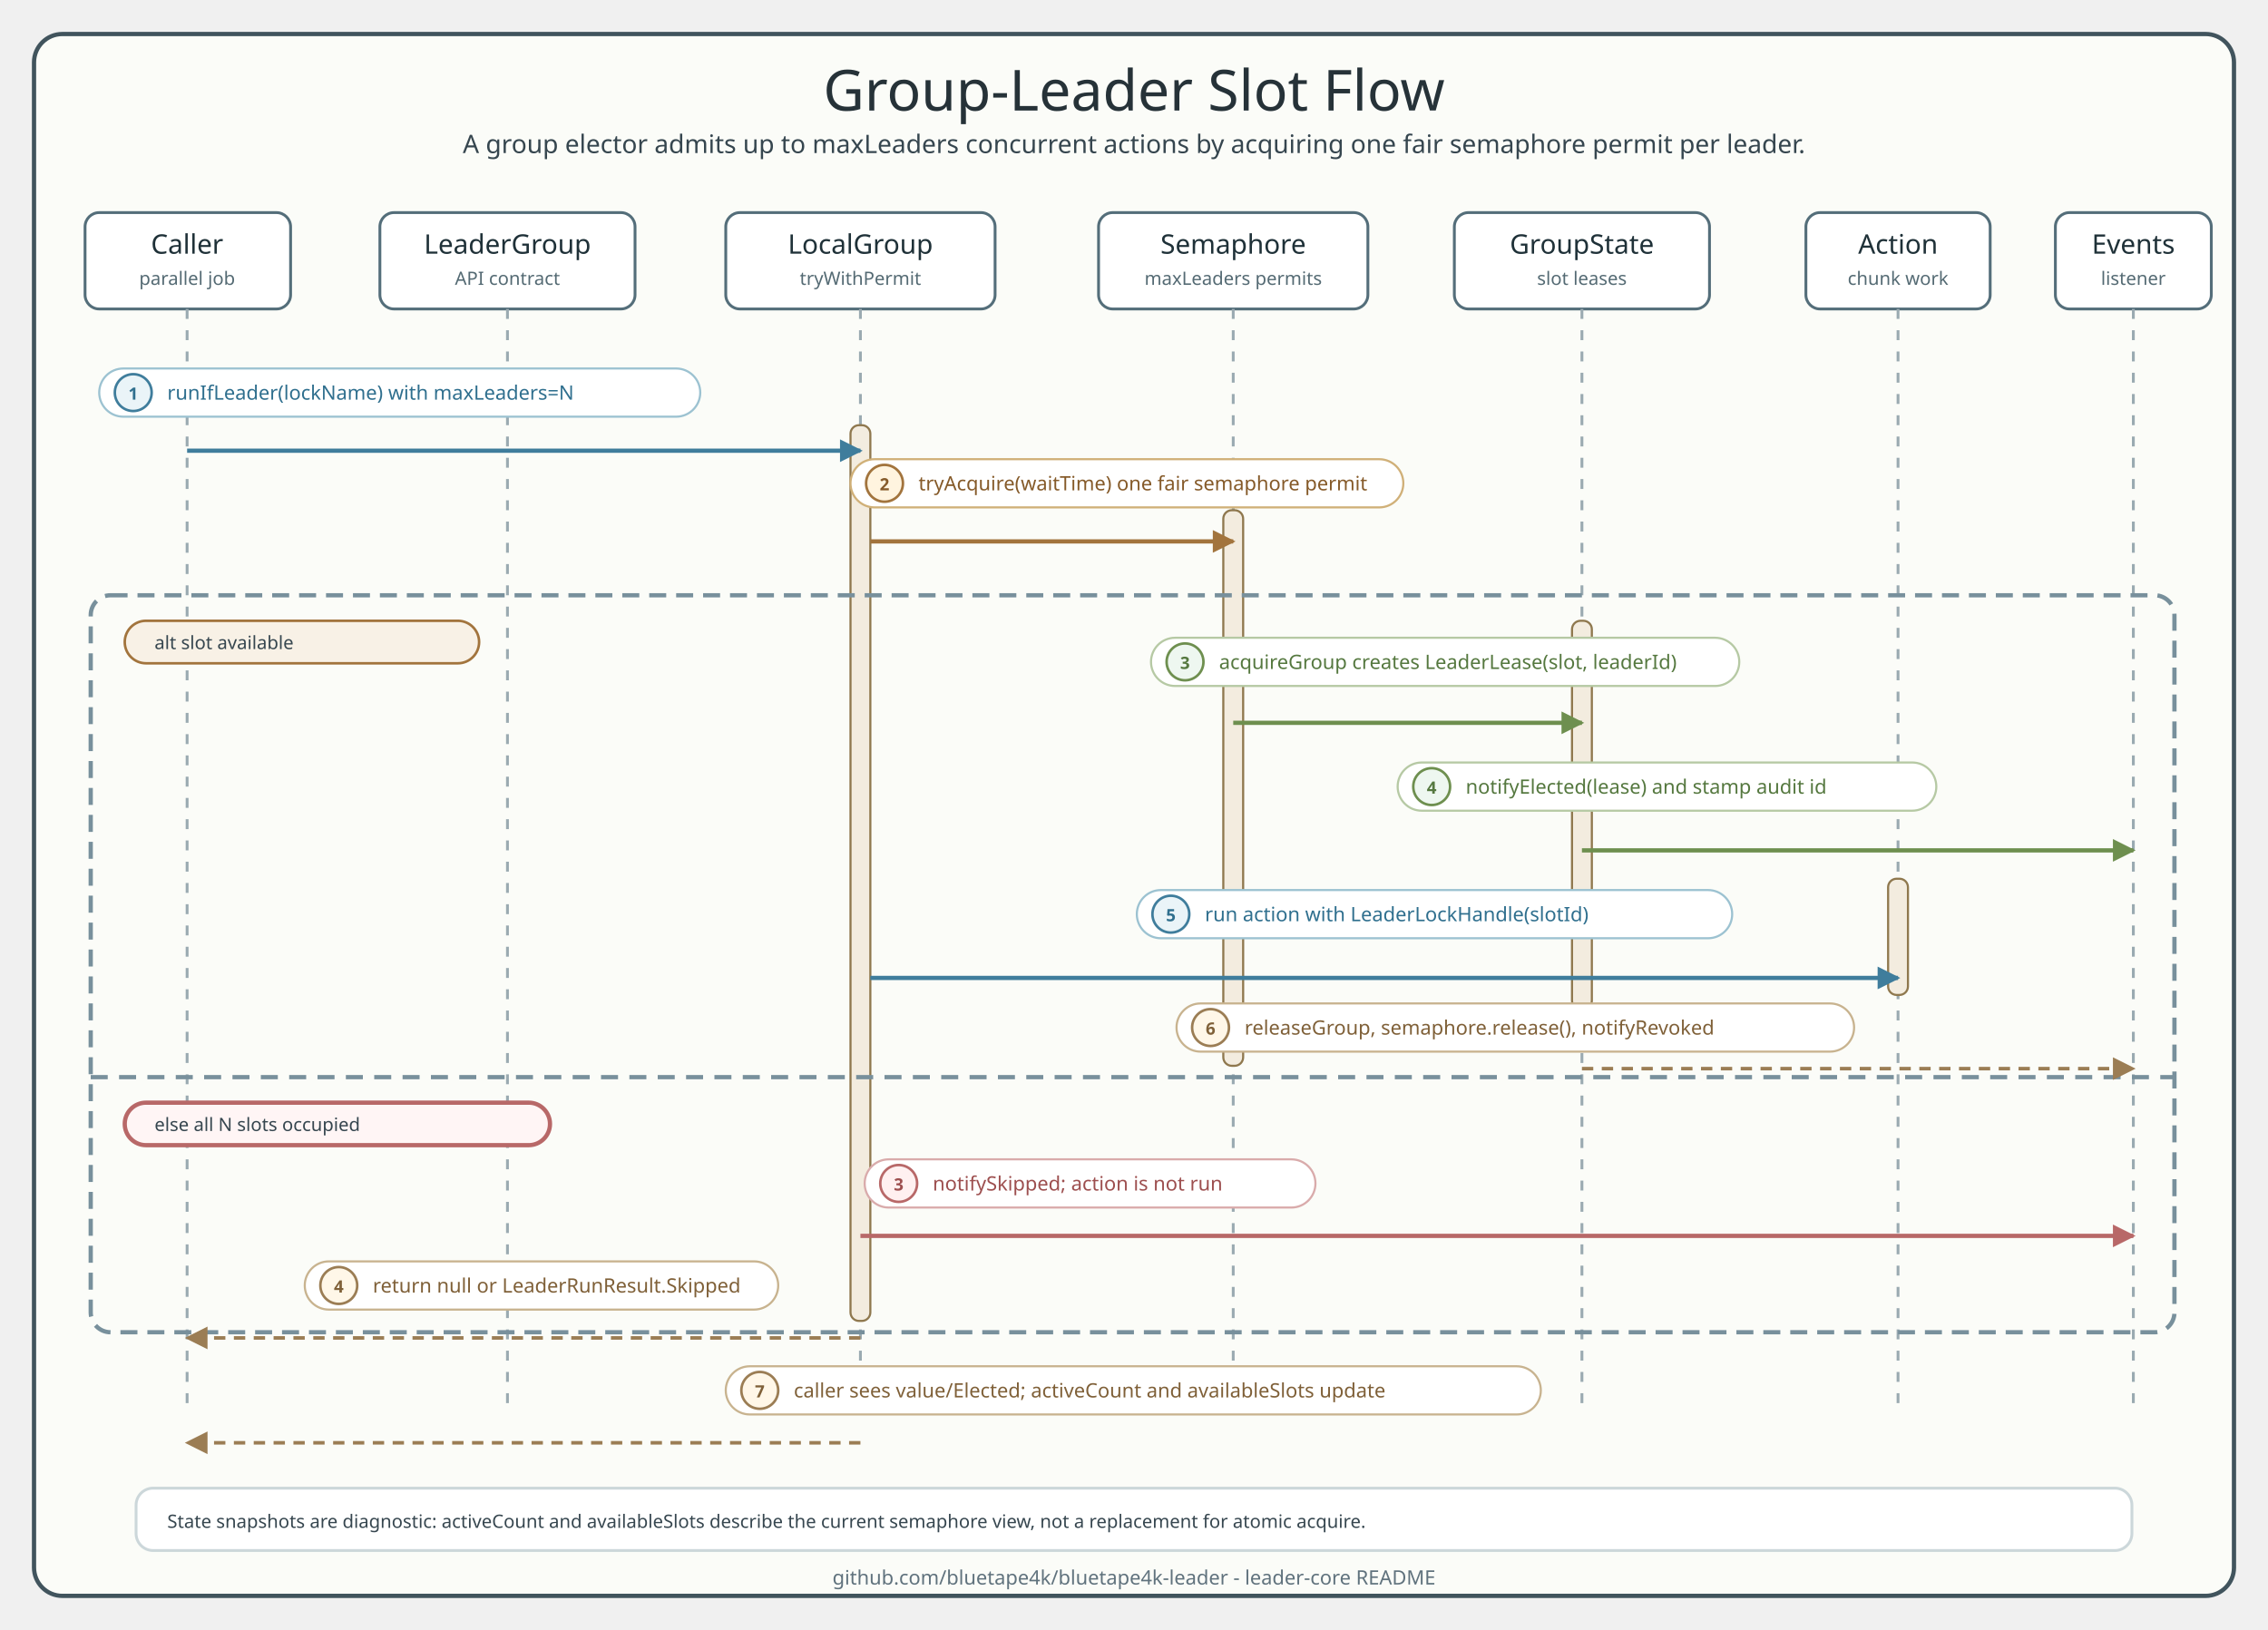
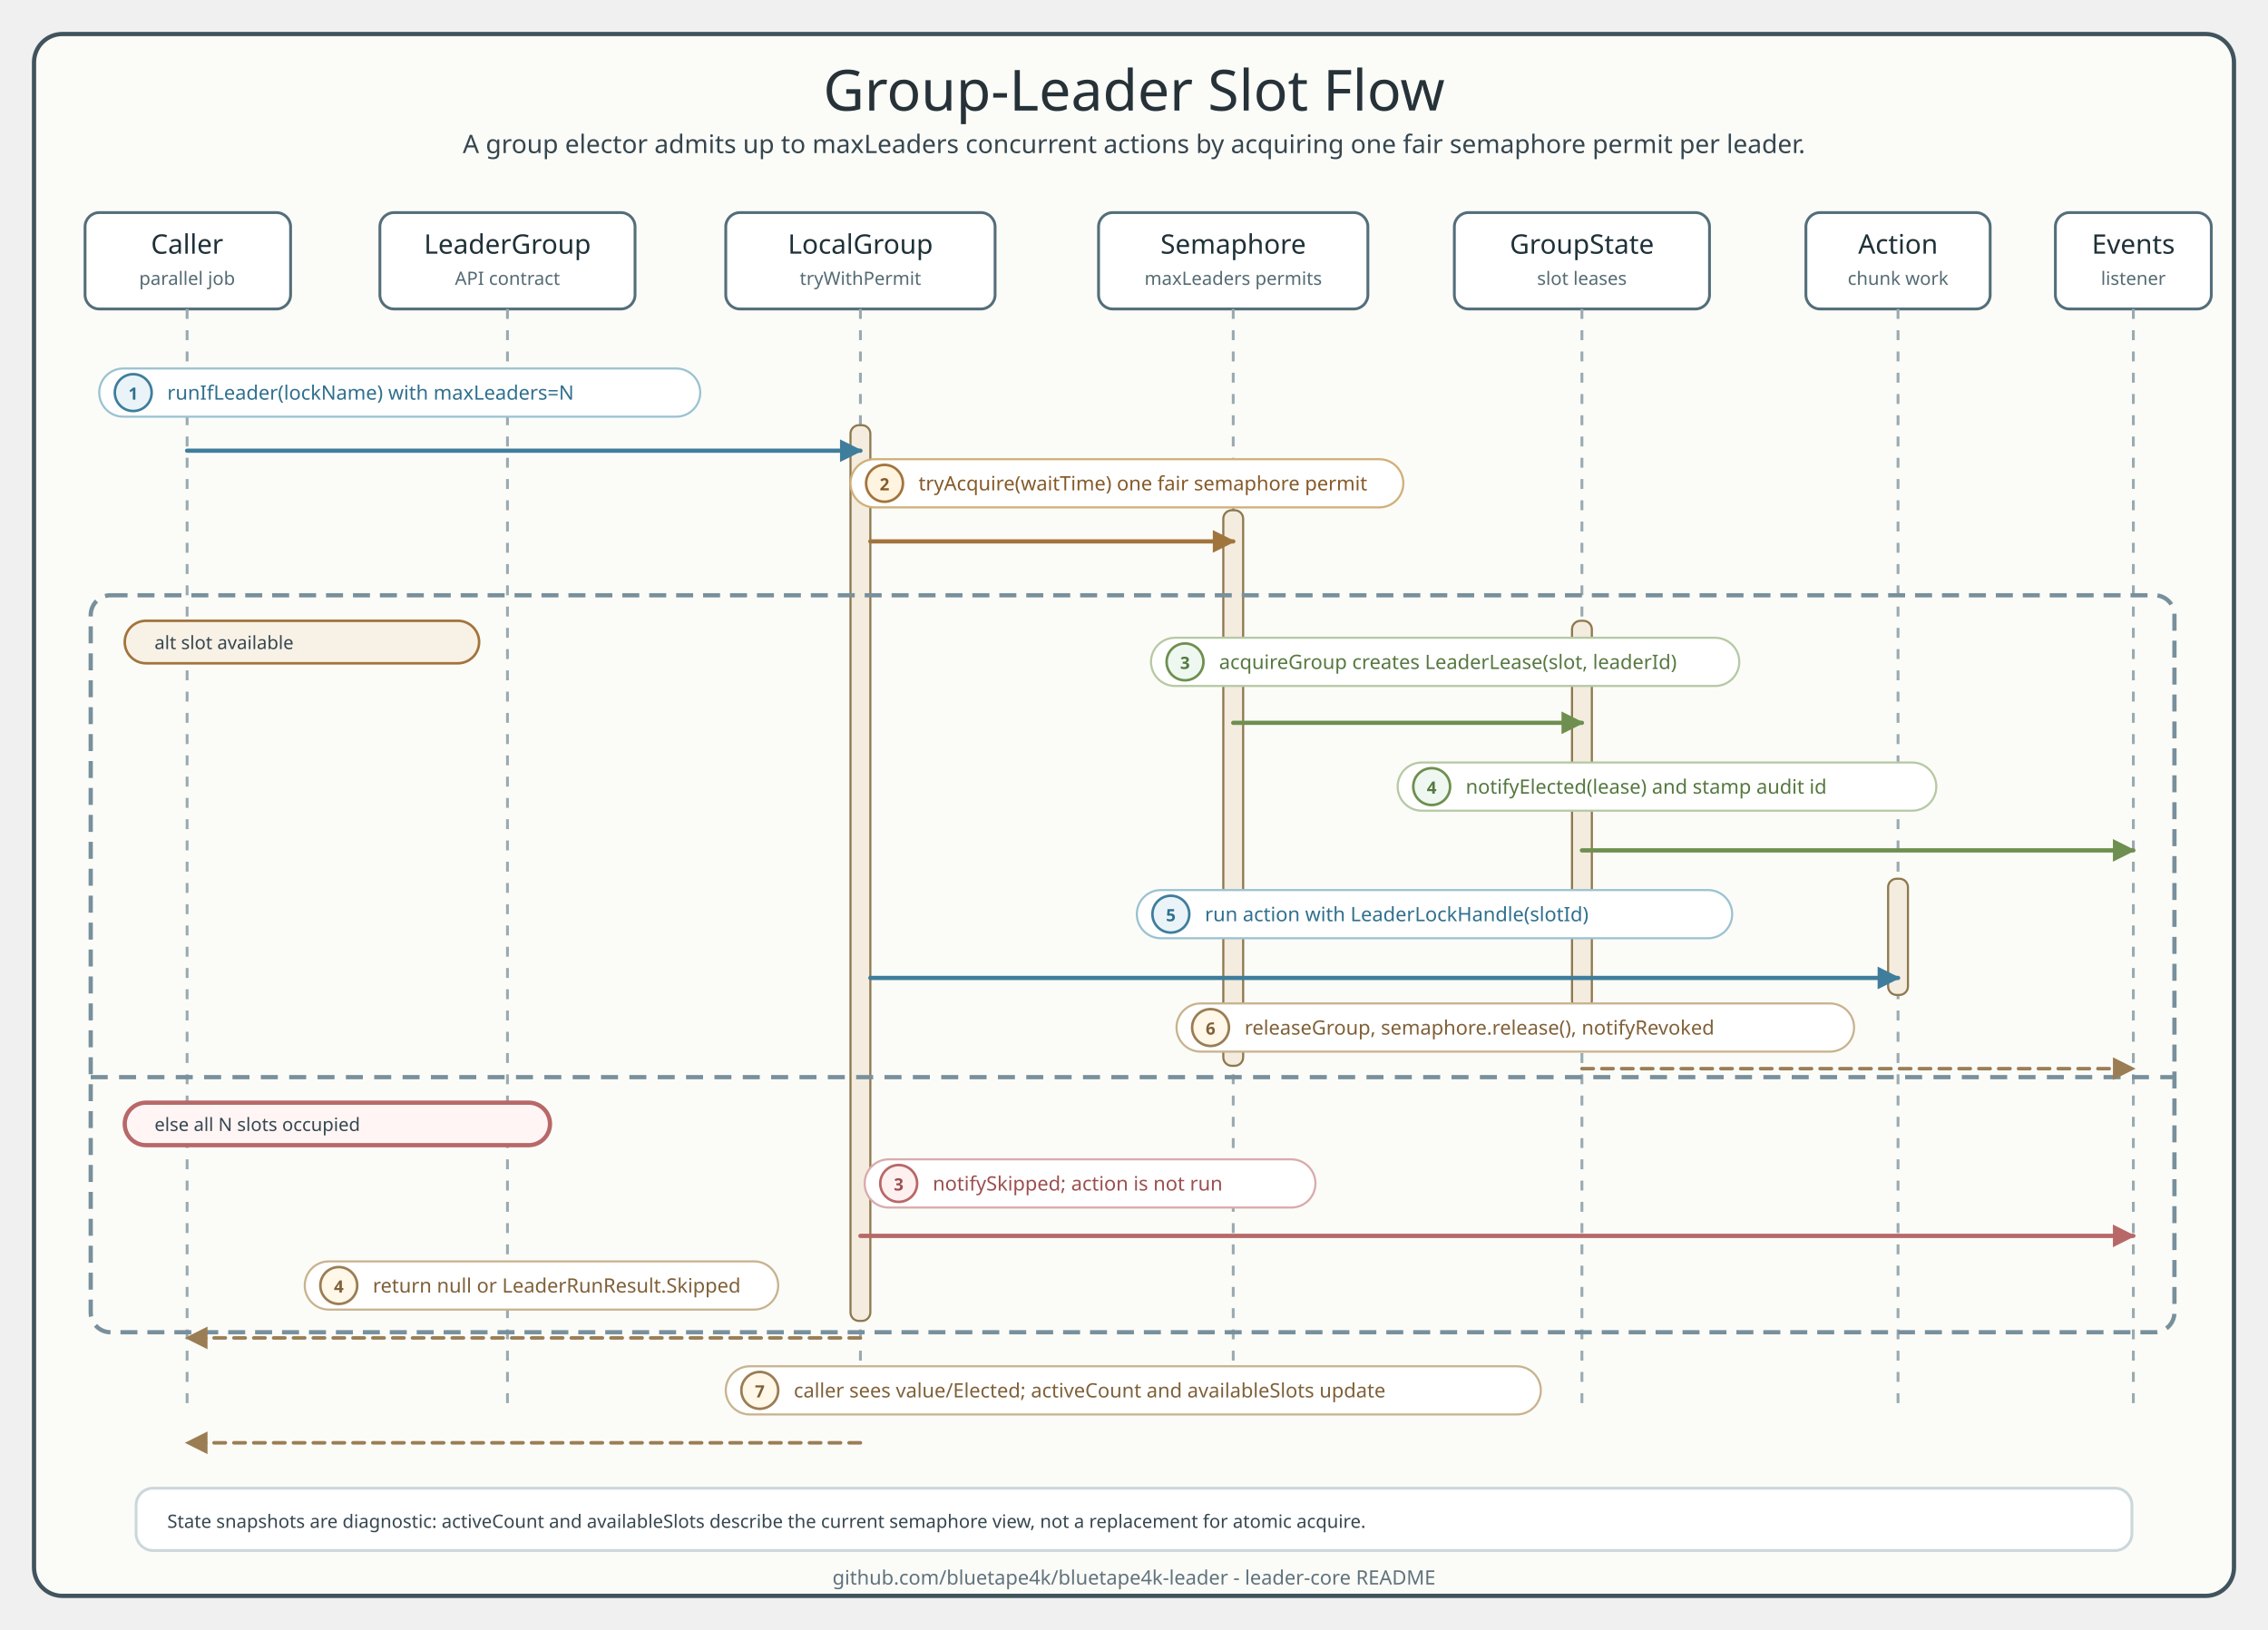
<svg xmlns="http://www.w3.org/2000/svg" width="1600" height="1150" viewBox="0 0 1600 1150" role="img" aria-labelledby="title desc">
  <defs>
    <style>
      .title { font-family: "Architects Daughter"; font-size: 40px; fill: #263238; }
      .subtitle, .msg, .note, .footer { font-family: "Comic Mono"; fill: #36464f; }
      .subtitle { font-size: 18px; }
      .participant { font-family: "Architects Daughter"; font-size: 19px; fill: #1f3138; }
      .role { font-family: "Comic Mono"; font-size: 13px; fill: #546a73; }
      .msg { font-size: 14px; }
      .note { font-size: 13px; }
      .footer { font-size: 14px; fill: #60727d; }
      .frame { fill: #fbfcf8; stroke: #41545d; stroke-width: 3; }
      .header { fill: #ffffff; stroke: #546e7a; stroke-width: 2; }
      .lifeline { stroke: #9aaab1; stroke-width: 2; stroke-dasharray: 7 8; }
      .activation { fill: #f3ecdf; stroke: #8f784e; stroke-width: 1.5; }
      .call { fill: none; stroke: #3f7d9c; stroke-width: 3; marker-end: url(#arrowCall); }
      .slot { fill: none; stroke: #a2743d; stroke-width: 3; marker-end: url(#arrowSlot); }
      .state { fill: none; stroke: #6e8f4f; stroke-width: 3; marker-end: url(#arrowState); }
      .return { fill: none; stroke: #9b7d54; stroke-width: 2.5; stroke-dasharray: 8 6; marker-end: url(#arrowReturn); }
      .skip { fill: none; stroke: #b86868; stroke-width: 3; marker-end: url(#arrowSkip); }
      .alt { fill: none; stroke: #78909c; stroke-width: 3; stroke-dasharray: 12 7; }
      .branchDivider { stroke: #78909c; stroke-width: 3; stroke-dasharray: 12 8; }
      .label { fill: #ffffff; stroke: #d7e0e4; stroke-width: 1.5; }
      .label.callLabel { stroke: #9cc2d1; }
      .label.slotLabel { stroke: #d0b078; }
      .label.stateLabel { stroke: #b6c9a4; }
      .label.returnLabel { stroke: #c8b38f; }
      .label.skipLabel { stroke: #d9abab; }
      .branchOk { fill: #f8f1e6; stroke: #a2743d; stroke-width: 1.8; }
      .branchSkip { fill: #fff5f5; stroke: #b86868; stroke-width: 3; }
      .badge { stroke-width: 1.8; }
      .badge.callBadge { fill: #eaf4f8; stroke: #3f7d9c; }
      .badge.slotBadge { fill: #fff4df; stroke: #a2743d; }
      .badge.stateBadge { fill: #eef7f0; stroke: #6e8f4f; }
      .badge.returnBadge { fill: #fff7e8; stroke: #9b7d54; }
      .badge.skipBadge { fill: #fff0f0; stroke: #b86868; }
      .badgeText { font-family: "Comic Mono"; font-size: 12px; fill: #ffffff; font-weight: 700; }
      .msg.callText, .badgeText.callText { fill: #2f6f8e; }
      .msg.slotText, .badgeText.slotText { fill: #855a29; }
      .msg.stateText, .badgeText.stateText { fill: #55783f; }
      .msg.returnText, .badgeText.returnText { fill: #7f6038; }
      .msg.skipText, .badgeText.skipText { fill: #9d4f4f; }
+ 
+       /* bluetape4k best-practices sequence style override: matches redis-lettuce sequence family. */
+       text { letter-spacing: 0; }
+       text.title { font-family: "Architects Daughter"; font-size: 40px; font-weight: 400; fill: #263238; }
+       text.subtitle, text.msg, text.note, text.footer, text.small, text.detail, text.mono, text.tiny, text.role, text.participant-sub { font-family: "Comic Mono"; fill: #36464f; }
+       text.subtitle { font-size: 18px; }
+       text.participant, text.participant-title, text.cardTitle { font-family: "Architects Daughter"; font-size: 19px; font-weight: 400; fill: #1f3138; }
+       text.role, text.participant-sub, text.detail, text.small, text.tiny { font-size: 13px; fill: #546a73; }
+       text.msg, text.labelText, text.label, text.mono { font-family: "Comic Mono"; font-size: 14px; font-weight: 400; }
+       text.note { font-size: 13px; }
+       text.footer { font-size: 14px; fill: #60727d; }
+       .canvas { fill: #fbfcf8; }
+       .frame { fill: #fbfcf8; stroke: #41545d; stroke-width: 3; filter: none; }
+       rect.header { fill: #ffffff; stroke: #546e7a; stroke-width: 2; }
+       .lifeline, .life { stroke: #9aaab1; stroke-width: 2; stroke-dasharray: 7 8; }
+       rect.activation { fill: #f3ecdf; stroke: #8f784e; stroke-width: 1.5; }
+       .call, .slot, .state, .skip, .wait, .edge, .edgeThin, .blue, .green, .orange, .purple, .amber, .callBlue, .callGreen, .callAmber, .callRed { fill: none; stroke-width: 3; stroke-linecap: round; stroke-linejoin: round; }
+       .return, .ret { fill: none; stroke-width: 2.5; stroke-dasharray: 8 6; stroke-linecap: round; stroke-linejoin: round; }
+       .alt, .branch { fill: none; stroke: #78909c; stroke-width: 3; stroke-dasharray: 12 7; }
+       .branchDivider { stroke: #78909c; stroke-width: 3; stroke-dasharray: 12 8; }
+       rect.label, rect.pill, rect.altLabel, rect.badge { fill: #ffffff; stroke-width: 1.5; }
+       text.badgeText, text.num { font-family: "Comic Mono"; font-size: 12px; font-weight: 700; }
+       .branchOk, .frame-success { fill: #f8f1e6; stroke: #a2743d; stroke-width: 1.8; }
+       .branchSkip, .frame-skip { fill: #fff5f5; stroke: #b86868; stroke-width: 3; }
    </style>
    <marker viewBox="0 0 10 10" markerUnits="userSpaceOnUse" id="arrowCall" markerWidth="16" markerHeight="16" refX="9" refY="5" orient="auto">
      <path d="M 0 0 L 10 5 L 0 10 Z" fill="#3f7d9c" stroke="#3f7d9c" stroke-width="0" stroke-dasharray="none" style="stroke-dasharray:none!important" />
    </marker>
    <marker viewBox="0 0 10 10" markerUnits="userSpaceOnUse" id="arrowSlot" markerWidth="16" markerHeight="16" refX="9" refY="5" orient="auto">
      <path d="M 0 0 L 10 5 L 0 10 Z" fill="#a2743d" stroke="#a2743d" stroke-width="0" stroke-dasharray="none" style="stroke-dasharray:none!important" />
    </marker>
    <marker viewBox="0 0 10 10" markerUnits="userSpaceOnUse" id="arrowState" markerWidth="16" markerHeight="16" refX="9" refY="5" orient="auto">
      <path d="M 0 0 L 10 5 L 0 10 Z" fill="#6e8f4f" stroke="#6e8f4f" stroke-width="0" stroke-dasharray="none" style="stroke-dasharray:none!important" />
    </marker>
    <marker viewBox="0 0 10 10" markerUnits="userSpaceOnUse" id="arrowReturn" markerWidth="16" markerHeight="16" refX="9" refY="5" orient="auto">
      <path d="M 0 0 L 10 5 L 0 10 Z" fill="#9b7d54" stroke="#9b7d54" stroke-width="0" stroke-dasharray="none" style="stroke-dasharray:none!important" />
    </marker>
    <marker viewBox="0 0 10 10" markerUnits="userSpaceOnUse" id="arrowSkip" markerWidth="16" markerHeight="16" refX="9" refY="5" orient="auto">
      <path d="M 0 0 L 10 5 L 0 10 Z" fill="#b86868" stroke="#b86868" stroke-width="0" stroke-dasharray="none" style="stroke-dasharray:none!important" />
    </marker>
  </defs>
  <rect x="24" y="24" width="1552" height="1102" rx="20" class="frame" />
  <text x="800" y="78" text-anchor="middle" class="title">Group-Leader Slot Flow</text>
  <text x="800" y="108" text-anchor="middle" class="subtitle">A group elector admits up to maxLeaders concurrent actions by acquiring one fair semaphore permit per leader.</text>
  <g>
    <rect x="60" y="150" width="145" height="68" rx="10" class="header" />
    <text x="132" y="179" text-anchor="middle" class="participant">Caller</text>
    <text x="132" y="201" text-anchor="middle" class="role">parallel job</text>
    <rect x="268" y="150" width="180" height="68" rx="10" class="header" />
    <text x="358" y="179" text-anchor="middle" class="participant">LeaderGroup</text>
    <text x="358" y="201" text-anchor="middle" class="role">API contract</text>
    <rect x="512" y="150" width="190" height="68" rx="10" class="header" />
    <text x="607" y="179" text-anchor="middle" class="participant">LocalGroup</text>
    <text x="607" y="201" text-anchor="middle" class="role">tryWithPermit</text>
    <rect x="775" y="150" width="190" height="68" rx="10" class="header" />
    <text x="870" y="179" text-anchor="middle" class="participant">Semaphore</text>
    <text x="870" y="201" text-anchor="middle" class="role">maxLeaders permits</text>
    <rect x="1026" y="150" width="180" height="68" rx="10" class="header" />
    <text x="1116" y="179" text-anchor="middle" class="participant">GroupState</text>
    <text x="1116" y="201" text-anchor="middle" class="role">slot leases</text>
    <rect x="1274" y="150" width="130" height="68" rx="10" class="header" />
    <text x="1339" y="179" text-anchor="middle" class="participant">Action</text>
    <text x="1339" y="201" text-anchor="middle" class="role">chunk work</text>
    <rect x="1450" y="150" width="110" height="68" rx="10" class="header" />
    <text x="1505" y="179" text-anchor="middle" class="participant">Events</text>
    <text x="1505" y="201" text-anchor="middle" class="role">listener</text>
  </g>
  <line x1="132" y1="218" x2="132" y2="996" class="lifeline" />
  <line x1="358" y1="218" x2="358" y2="996" class="lifeline" />
  <line x1="607" y1="218" x2="607" y2="996" class="lifeline" />
  <line x1="870" y1="218" x2="870" y2="996" class="lifeline" />
  <line x1="1116" y1="218" x2="1116" y2="996" class="lifeline" />
  <line x1="1339" y1="218" x2="1339" y2="996" class="lifeline" />
  <line x1="1505" y1="218" x2="1505" y2="996" class="lifeline" />
  <rect x="600" y="300" width="14" height="632" rx="6" class="activation" />
  <rect x="863" y="360" width="14" height="392" rx="6" class="activation" />
  <rect x="1109" y="438" width="14" height="274" rx="6" class="activation" />
  <rect x="1332" y="620" width="14" height="82" rx="6" class="activation" />
  <rect x="70" y="260" width="424" height="34" rx="17" class="label callLabel" />
  <circle cx="94" cy="277" r="13" class="badge callBadge" />
  <text x="94" y="282" text-anchor="middle" class="badgeText callText">1</text>
  <text x="118" y="282" class="msg callText">runIfLeader(lockName) with maxLeaders=N</text>
  <path d="M 132 318 L 607 318" class="call" />
  <rect x="600" y="324" width="390" height="34" rx="17" class="label slotLabel" />
  <circle cx="624" cy="341" r="13" class="badge slotBadge" />
  <text x="624" y="346" text-anchor="middle" class="badgeText slotText">2</text>
  <text x="648" y="346" class="msg slotText">tryAcquire(waitTime) one fair semaphore permit</text>
  <path d="M 614 382 L 870 382" class="slot" />
  <rect x="64" y="420" width="1470" height="520" rx="14" class="alt" />
  <rect x="88" y="438" width="250" height="30" rx="15" class="branchOk" />
  <text x="109" y="458" class="note">alt slot available</text>
  <line x1="64" y1="760" x2="1534" y2="760" class="branchDivider" />
  <rect x="88" y="778" width="300" height="30" rx="15" class="branchSkip" />
  <text x="109" y="798" class="note">else all N slots occupied</text>
  <rect x="812" y="450" width="415" height="34" rx="17" class="label stateLabel" />
  <circle cx="836" cy="467" r="13" class="badge stateBadge" />
  <text x="836" y="472" text-anchor="middle" class="badgeText stateText">3</text>
  <text x="860" y="472" class="msg stateText">acquireGroup creates LeaderLease(slot, leaderId)</text>
  <path d="M 870 510 L 1116 510" class="state" />
  <rect x="986" y="538" width="380" height="34" rx="17" class="label stateLabel" />
  <circle cx="1010" cy="555" r="13" class="badge stateBadge" />
  <text x="1010" y="560" text-anchor="middle" class="badgeText stateText">4</text>
  <text x="1034" y="560" class="msg stateText">notifyElected(lease) and stamp audit id</text>
  <path d="M 1116 600 L 1505 600" class="state" />
  <rect x="802" y="628" width="420" height="34" rx="17" class="label callLabel" />
  <circle cx="826" cy="645" r="13" class="badge callBadge" />
  <text x="826" y="650" text-anchor="middle" class="badgeText callText">5</text>
  <text x="850" y="650" class="msg callText">run action with LeaderLockHandle(slotId)</text>
  <path d="M 614 690 L 1339 690" class="call" />
  <rect x="830" y="708" width="478" height="34" rx="17" class="label returnLabel" />
  <circle cx="854" cy="725" r="13" class="badge returnBadge" />
  <text x="854" y="730" text-anchor="middle" class="badgeText returnText">6</text>
  <text x="878" y="730" class="msg returnText">releaseGroup, semaphore.release(), notifyRevoked</text>
  <path d="M 1116 754 L 1505 754" class="return" />
  <rect x="610" y="818" width="318" height="34" rx="17" class="label skipLabel" />
  <circle cx="634" cy="835" r="13" class="badge skipBadge" />
  <text x="634" y="840" text-anchor="middle" class="badgeText skipText">3</text>
  <text x="658" y="840" class="msg skipText">notifySkipped; action is not run</text>
  <path d="M 607 872 L 1505 872" class="skip" />
  <rect x="215" y="890" width="334" height="34" rx="17" class="label returnLabel" />
  <circle cx="239" cy="907" r="13" class="badge returnBadge" />
  <text x="239" y="912" text-anchor="middle" class="badgeText returnText">4</text>
  <text x="263" y="912" class="msg returnText">return null or LeaderRunResult.Skipped</text>
  <path d="M 607 944 L 132 944" class="return" />
  <rect x="512" y="964" width="575" height="34" rx="17" class="label returnLabel" />
  <circle cx="536" cy="981" r="13" class="badge returnBadge" />
  <text x="536" y="986" text-anchor="middle" class="badgeText returnText">7</text>
  <text x="560" y="986" class="msg returnText">caller sees value/Elected; activeCount and availableSlots update</text>
  <path d="M 607 1018 L 132 1018" class="return" />
  <rect x="96" y="1050" width="1408" height="44" rx="12" fill="#ffffff" stroke="#ccd7da" stroke-width="2" />
  <text x="118" y="1078" class="note">State snapshots are diagnostic: activeCount and availableSlots describe the current semaphore view, not a replacement for atomic acquire.</text>
  <text x="800" y="1118" text-anchor="middle" class="footer">github.com/bluetape4k/bluetape4k-leader - leader-core README</text>
</svg>
